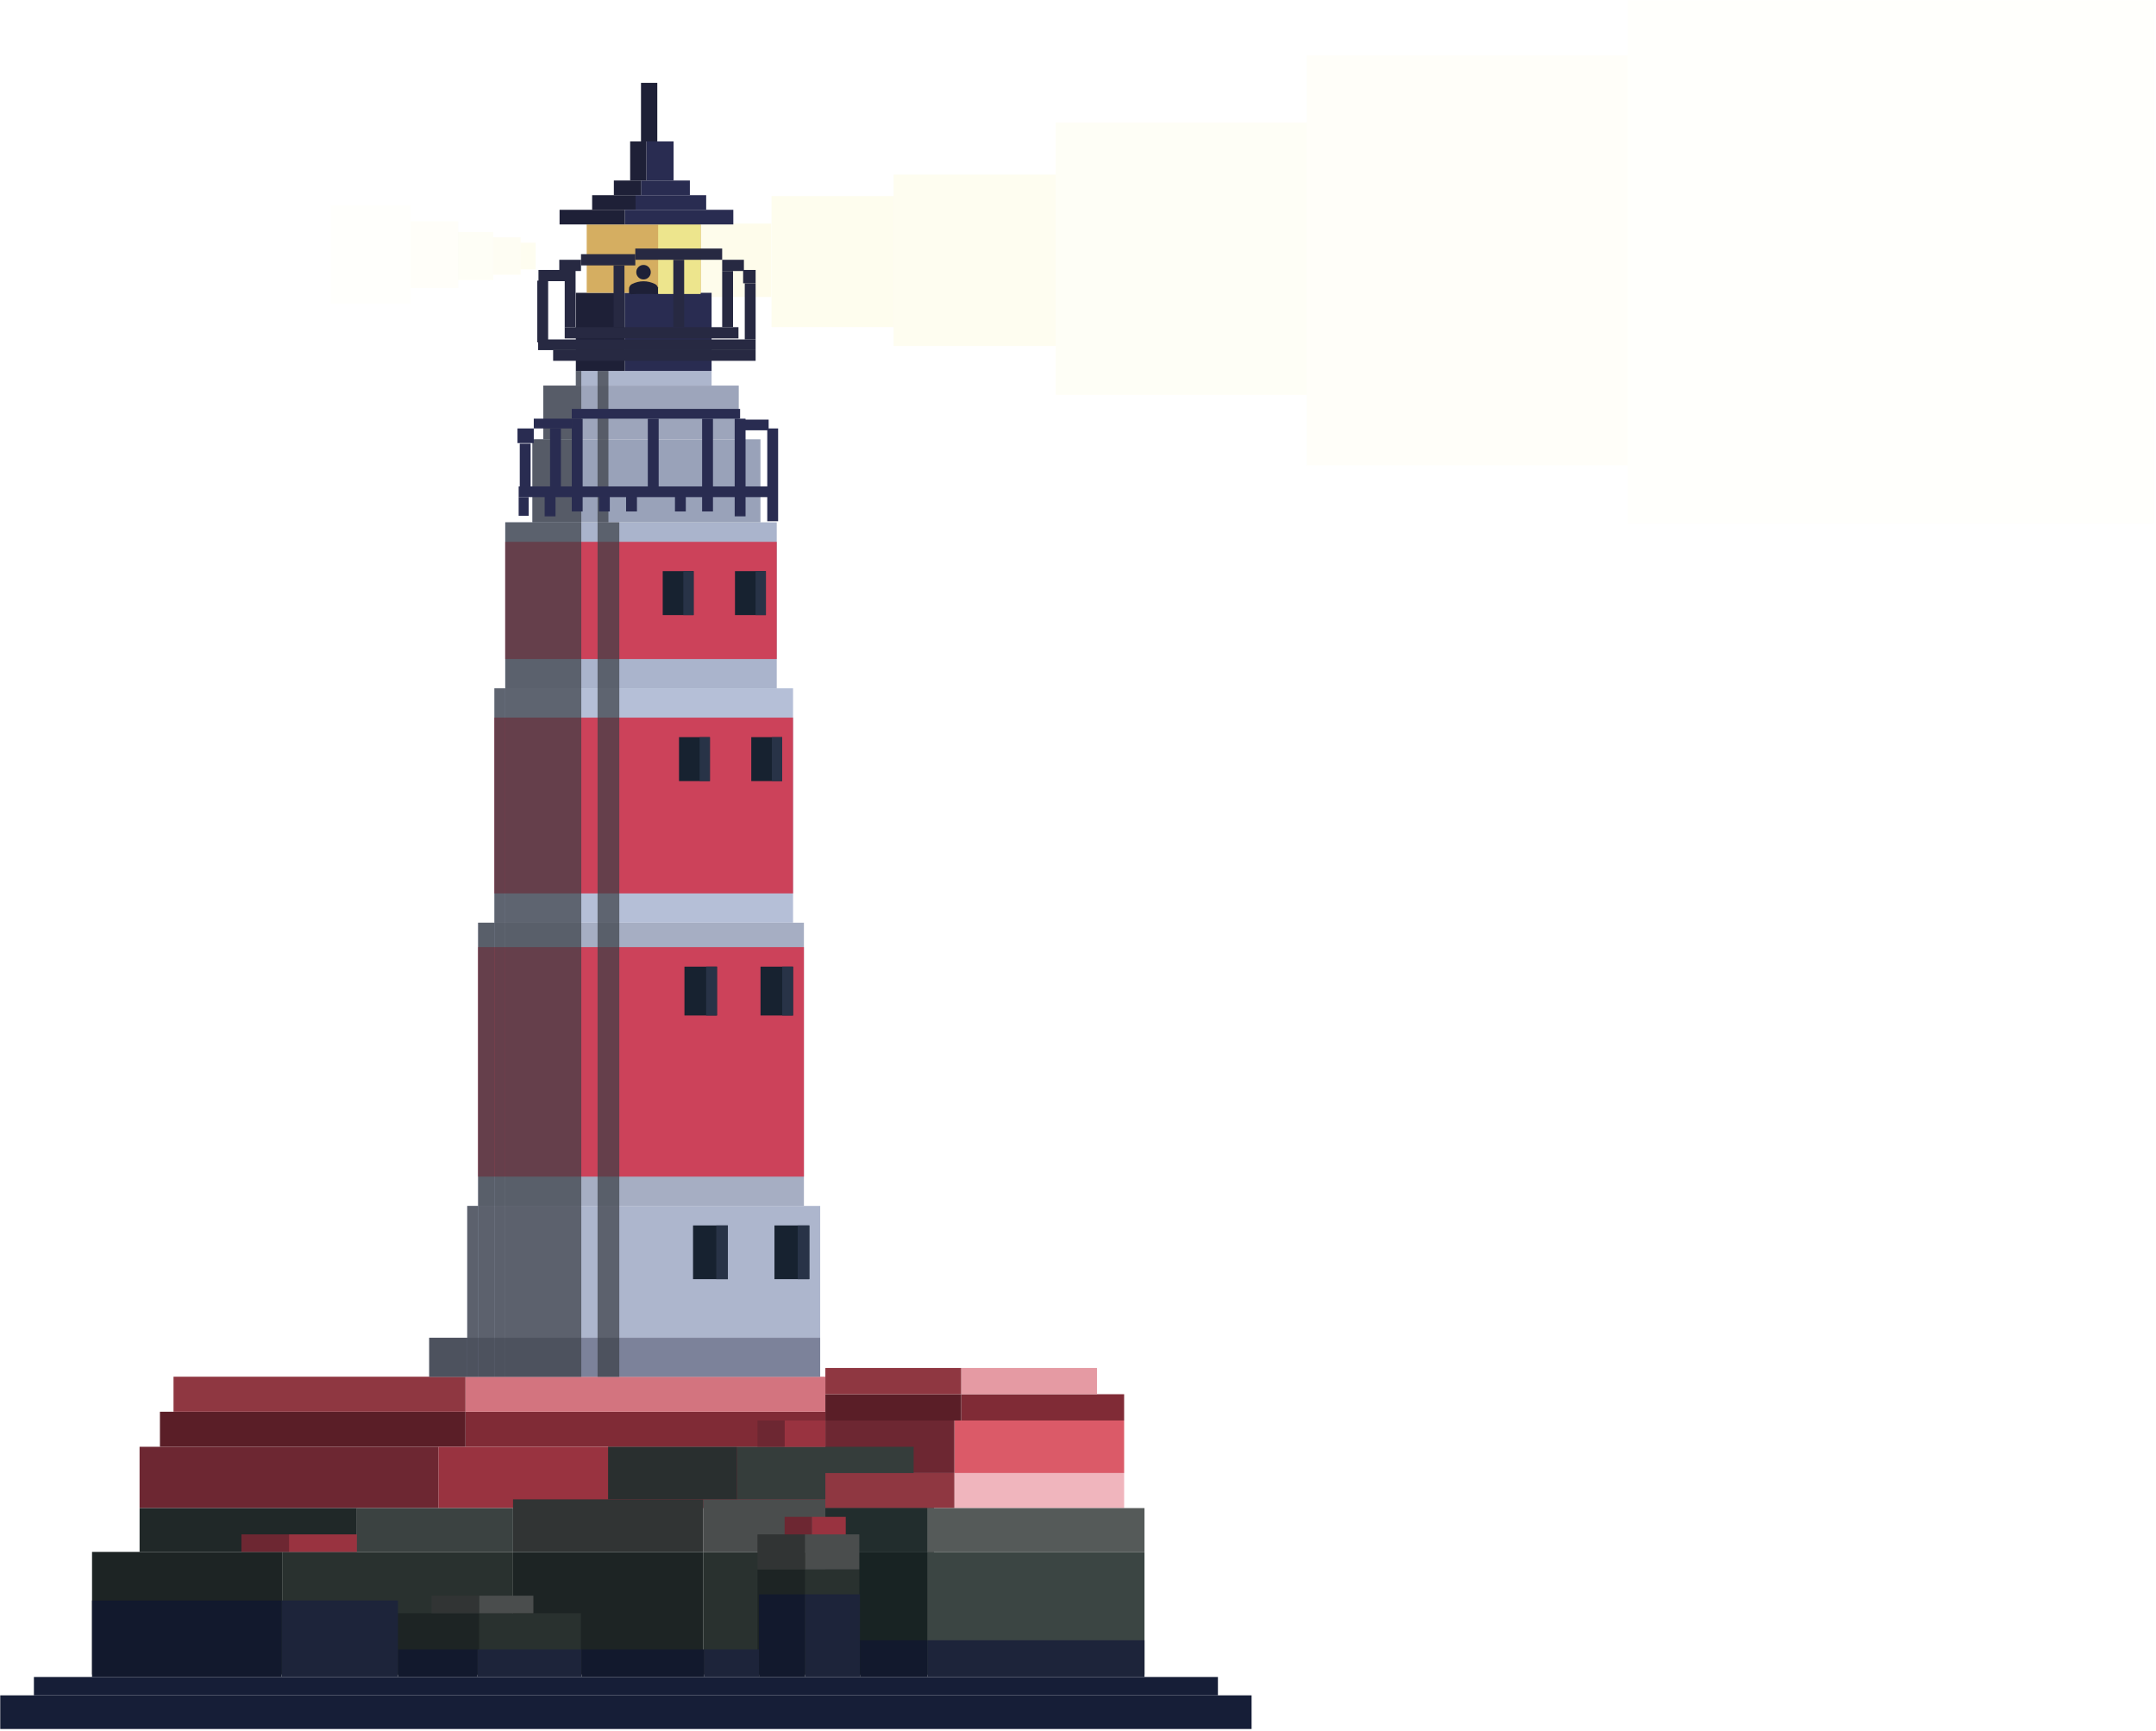
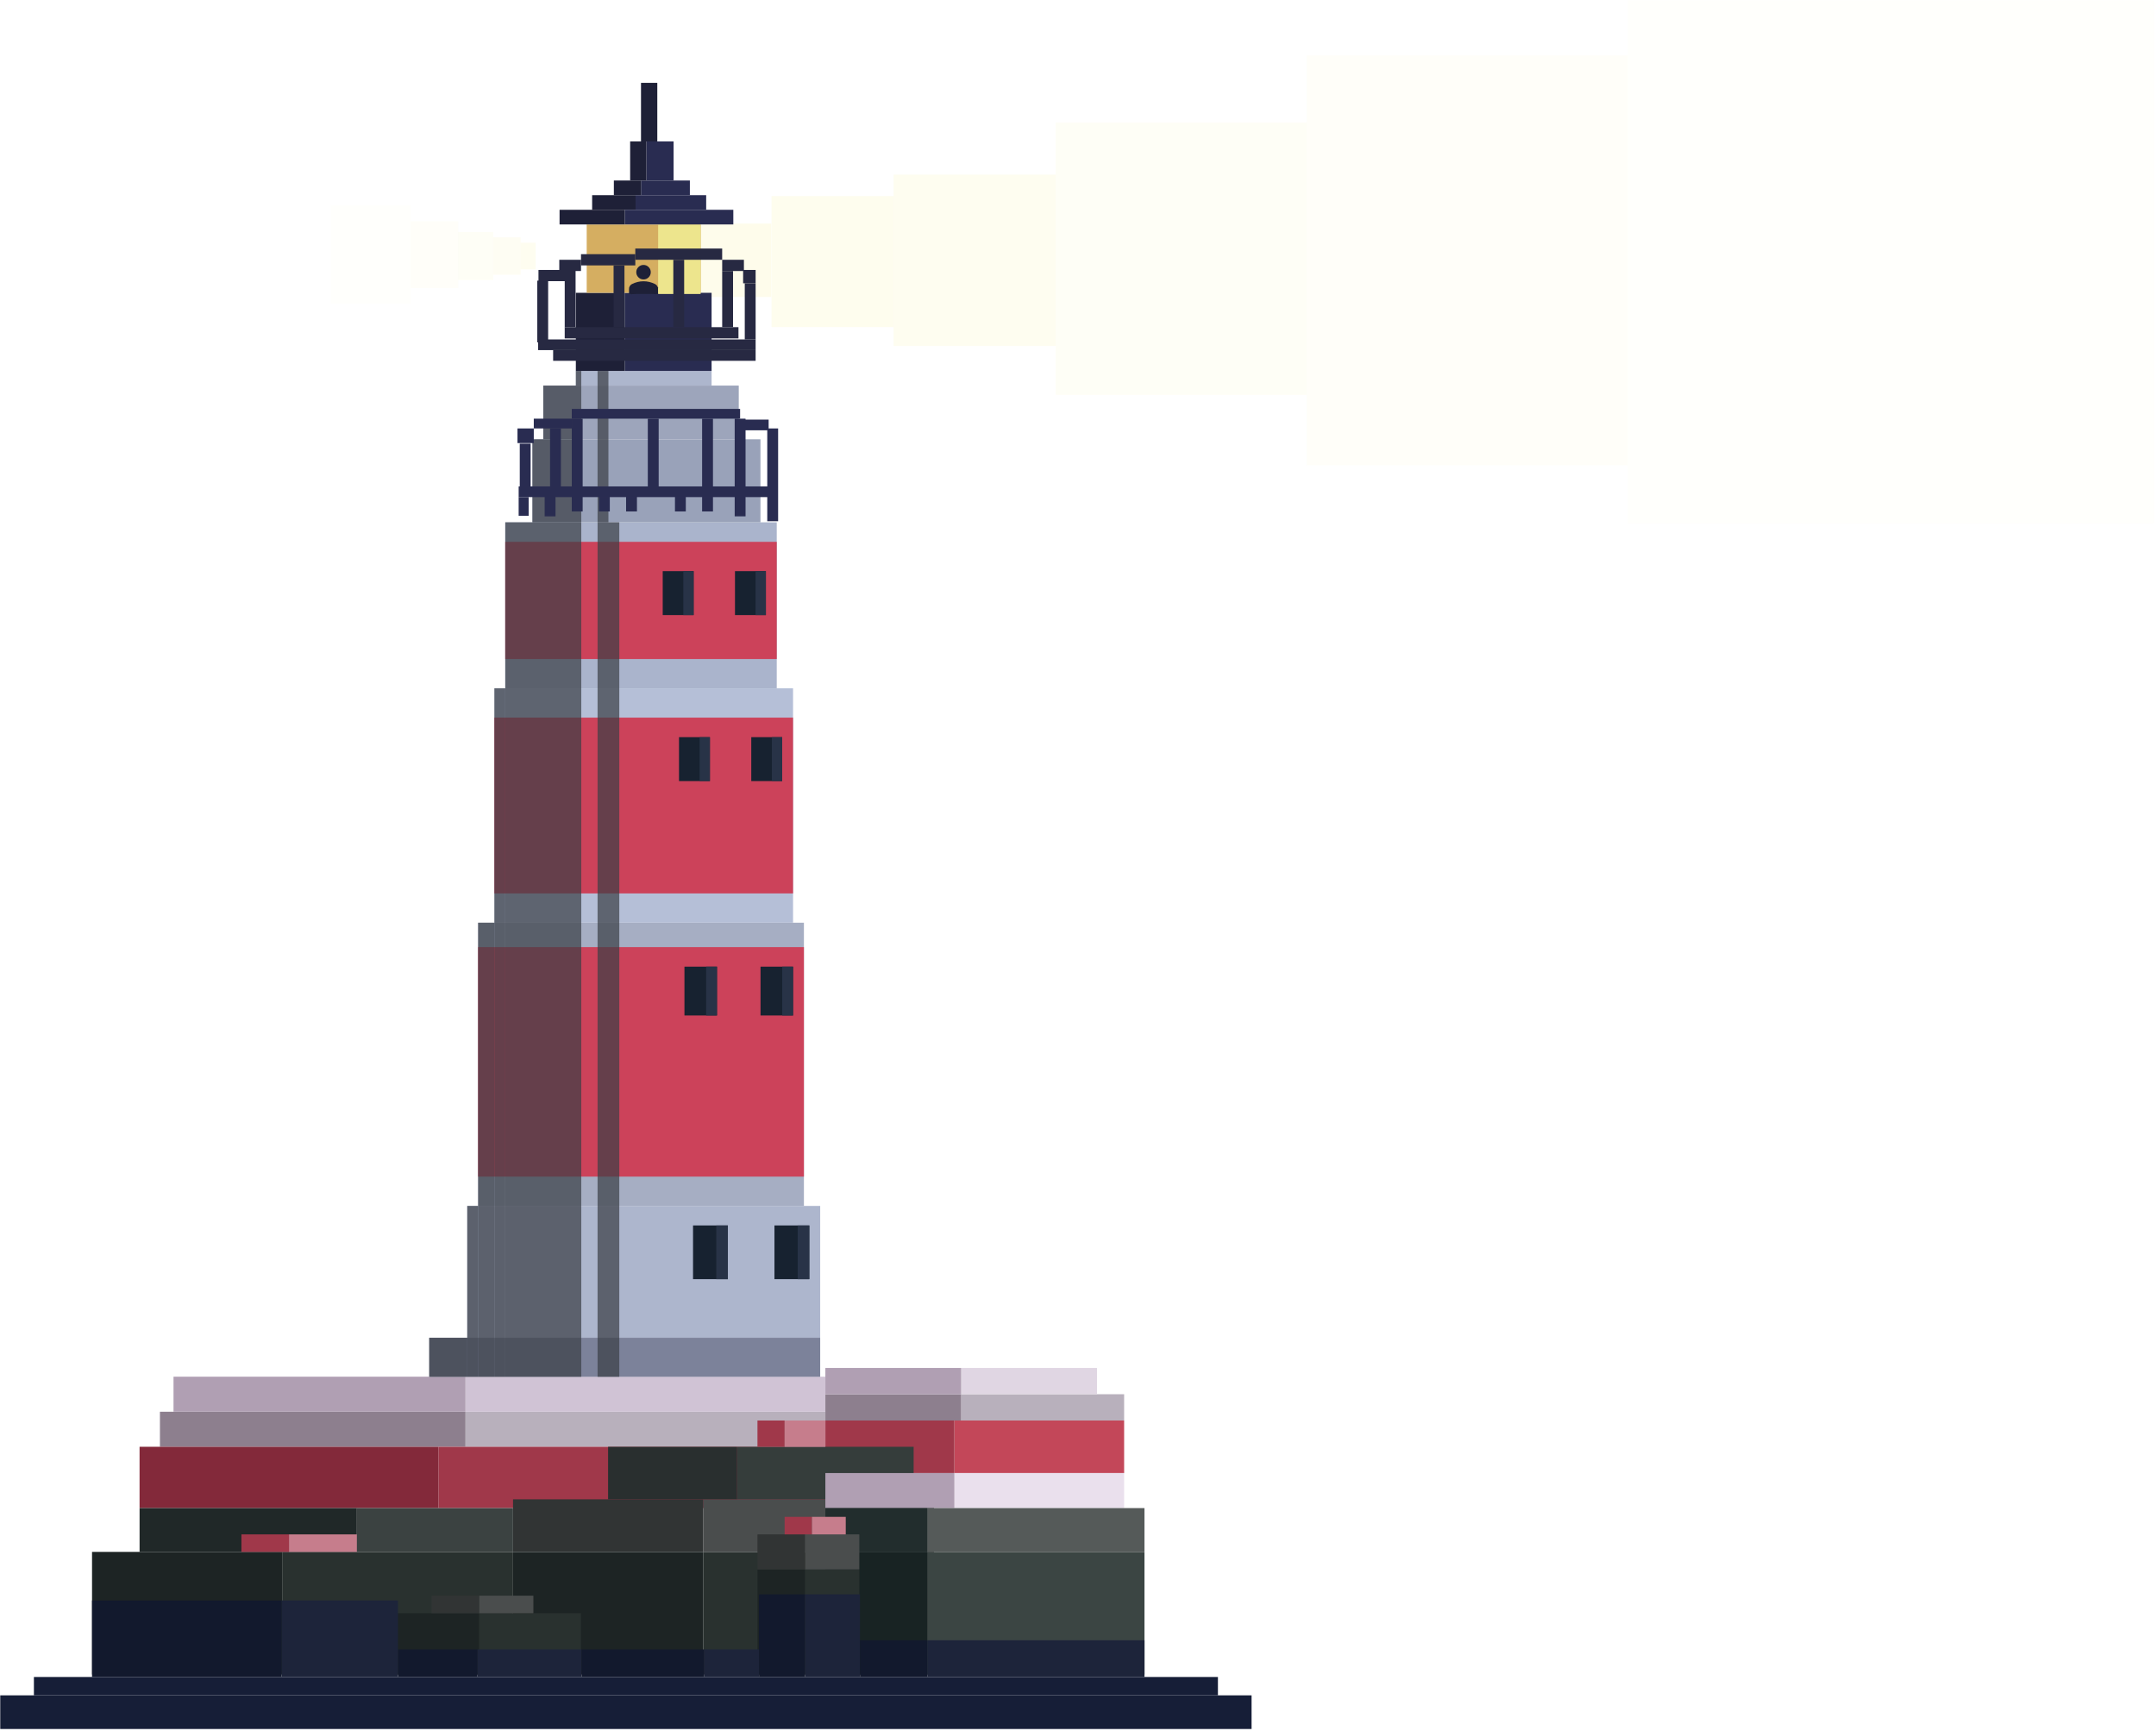
<svg xmlns="http://www.w3.org/2000/svg" width="937" height="752" viewBox="0 0 937 752" fill="none">
  <rect width="514.576" height="7.978" transform="matrix(-1 0 0 1 529.312 728.75)" fill="#161E37" />
  <rect width="543.829" height="14.626" transform="matrix(-1 0 0 1 543.938 736.728)" fill="#161E37" />
-   <rect width="156.402" height="15.226" transform="matrix(-1 0 0 1 358.707 613.487)" fill="#802b36" />
-   <rect width="132.794" height="15.226" transform="matrix(-1 0 0 1 202.301 613.487)" fill="#5A1E27" />
-   <rect width="168.205" height="26.645" transform="matrix(-1 0 0 1 358.707 628.712)" fill="#993340" />
-   <rect width="129.843" height="26.645" transform="matrix(-1 0 0 1 190.498 628.712)" fill="#6D2732" />
-   <rect width="156.402" height="15.226" transform="matrix(-1 0 0 1 358.707 598.261)" fill="#D3747F" />
-   <rect width="126.892" height="15.226" transform="matrix(-1 0 0 1 202.301 598.261)" fill="#8F3741" />
-   <rect width="70.823" height="11.419" transform="matrix(-1 0 0 1 488.549 605.875)" fill="#802b36" />
-   <rect width="59.019" height="11.419" transform="matrix(-1 0 0 1 417.723 605.875)" fill="#5A1E27" />
-   <rect width="73.774" height="22.839" transform="matrix(-1 0 0 1 488.549 617.293)" fill="#DB5A68" />
-   <rect width="56.069" height="22.839" transform="matrix(-1 0 0 1 414.773 617.293)" fill="#6D2732" />
-   <rect width="59.019" height="11.419" transform="matrix(-1 0 0 1 476.74 594.455)" fill="#E59AA3" />
-   <rect width="59.019" height="11.419" transform="matrix(-1 0 0 1 417.723 594.455)" fill="#8F3741" />
+   <rect width="156.402" height="15.226" transform="matrix(-1 0 0 1 358.707 613.487)" fill="#B8B0BC" />
+   <rect width="132.794" height="15.226" transform="matrix(-1 0 0 1 202.301 613.487)" fill="#8D7F8E" />
+   <rect width="168.205" height="26.645" transform="matrix(-1 0 0 1 358.707 628.712)" fill="#A0384A" />
+   <rect width="129.843" height="26.645" transform="matrix(-1 0 0 1 190.498 628.712)" fill="#83293A" />
+   <rect width="156.402" height="15.226" transform="matrix(-1 0 0 1 358.707 598.261)" fill="#D0C3D5" />
+   <rect width="126.892" height="15.226" transform="matrix(-1 0 0 1 202.301 598.261)" fill="#B09FB3" />
+   <rect width="70.823" height="11.419" transform="matrix(-1 0 0 1 488.549 605.875)" fill="#B8B0BC" />
+   <rect width="59.019" height="11.419" transform="matrix(-1 0 0 1 417.723 605.875)" fill="#8D7F8E" />
+   <rect width="73.774" height="22.839" transform="matrix(-1 0 0 1 488.549 617.293)" fill="#C34759" />
+   <rect width="56.069" height="22.839" transform="matrix(-1 0 0 1 414.773 617.293)" fill="#A0384A" />
+   <rect width="59.019" height="11.419" transform="matrix(-1 0 0 1 476.74 594.455)" fill="#E0D6E3" />
+   <rect width="59.019" height="11.419" transform="matrix(-1 0 0 1 417.723 594.455)" fill="#B09FB3" />
  <rect x="405.92" y="727.681" width="100.333" height="53.291" transform="rotate(180 405.92 727.681)" fill="#29312F" />
  <rect x="305.588" y="727.681" width="82.627" height="53.291" transform="rotate(180 305.588 727.681)" fill="#1D2424" />
  <rect x="222.959" y="727.681" width="100.333" height="53.291" transform="rotate(180 222.959 727.681)" fill="#29312F" />
  <rect x="122.627" y="727.681" width="82.627" height="53.291" transform="rotate(180 122.627 727.681)" fill="#1D2424" />
  <rect x="252.467" y="727.681" width="44.265" height="26.645" transform="rotate(180 252.467 727.681)" fill="#29312F" />
  <rect x="208.205" y="727.681" width="35.412" height="26.645" transform="rotate(180 208.205 727.681)" fill="#1D2424" />
  <rect x="405.92" y="674.391" width="100.333" height="22.839" transform="rotate(180 405.92 674.391)" fill="#4A4D4D" />
  <rect x="305.588" y="674.391" width="82.627" height="22.839" transform="rotate(180 305.588 674.391)" fill="#313434" />
  <rect x="397.064" y="651.552" width="76.725" height="22.839" transform="rotate(180 397.064 651.552)" fill="#353D3B" />
  <rect x="320.346" y="651.552" width="56.069" height="22.839" transform="rotate(180 320.346 651.552)" fill="#292F2F" />
  <rect x="491.498" y="708.649" width="70.823" height="22.839" transform="rotate(180 491.498 708.649)" fill="#3B4241" />
  <rect x="420.676" y="708.649" width="56.069" height="22.839" transform="rotate(180 420.676 708.649)" fill="#202828" />
  <rect x="222.959" y="674.391" width="67.872" height="19.032" transform="rotate(180 222.959 674.391)" fill="#3B4241" />
  <rect x="155.092" y="674.391" width="94.431" height="19.032" transform="rotate(180 155.092 674.391)" fill="#202828" />
-   <rect x="488.549" y="655.359" width="73.774" height="15.226" transform="rotate(180 488.549 655.359)" fill="#F0B5BD" />
-   <rect x="414.773" y="655.359" width="56.069" height="15.226" transform="rotate(180 414.773 655.359)" fill="#8F3741" />
+   <rect x="488.549" y="655.359" width="73.774" height="15.226" transform="rotate(180 488.549 655.359)" fill="#EAE0ED" />
+   <rect x="414.773" y="655.359" width="56.069" height="15.226" transform="rotate(180 414.773 655.359)" fill="#B09FB3" />
  <rect x="497.4" y="727.681" width="94.431" height="53.291" transform="rotate(180 497.4 727.681)" fill="#3B4543" />
  <rect x="402.967" y="727.681" width="44.265" height="53.291" transform="rotate(180 402.967 727.681)" fill="#182323" />
  <rect x="497.4" y="674.391" width="94.431" height="19.032" transform="rotate(180 497.4 674.391)" fill="#555A59" />
  <rect x="402.967" y="674.391" width="44.265" height="19.032" transform="rotate(180 402.967 674.391)" fill="#222D2D" />
  <rect x="373.461" y="727.681" width="23.608" height="45.678" transform="rotate(180 373.461 727.681)" fill="#29312F" />
  <rect x="349.852" y="727.681" width="20.657" height="45.678" transform="rotate(180 349.852 727.681)" fill="#1D2424" />
  <rect x="373.461" y="682.003" width="23.608" height="15.226" transform="rotate(180 373.461 682.003)" fill="#4A4D4D" />
  <rect x="349.852" y="682.003" width="20.657" height="15.226" transform="rotate(180 349.852 682.003)" fill="#313434" />
  <rect x="231.812" y="701.036" width="23.608" height="7.613" transform="rotate(180 231.812 701.036)" fill="#4A4D4D" />
  <rect x="208.205" y="701.036" width="20.657" height="7.613" transform="rotate(180 208.205 701.036)" fill="#313434" />
-   <rect width="29.51" height="7.613" transform="matrix(-1 0 0 1 155.092 666.778)" fill="#993340" />
-   <rect width="20.657" height="7.613" transform="matrix(-1 0 0 1 125.58 666.778)" fill="#6D2732" />
-   <rect width="14.755" height="7.613" transform="matrix(-1 0 0 1 367.561 659.166)" fill="#993340" />
-   <rect width="11.804" height="7.613" transform="matrix(-1 0 0 1 352.803 659.166)" fill="#6D2732" />
-   <rect width="17.706" height="11.419" transform="matrix(-1 0 0 1 358.707 617.293)" fill="#993340" />
-   <rect width="11.804" height="11.419" transform="matrix(-1 0 0 1 340.998 617.293)" fill="#6D2732" />
+   <rect width="29.51" height="7.613" transform="matrix(-1 0 0 1 155.092 666.778)" fill="#C67D8C" />
+   <rect width="20.657" height="7.613" transform="matrix(-1 0 0 1 125.58 666.778)" fill="#A0384A" />
+   <rect width="14.755" height="7.613" transform="matrix(-1 0 0 1 367.561 659.166)" fill="#C67D8C" />
+   <rect width="11.804" height="7.613" transform="matrix(-1 0 0 1 352.803 659.166)" fill="#A0384A" />
+   <rect width="17.706" height="11.419" transform="matrix(-1 0 0 1 358.707 617.293)" fill="#C67D8C" />
+   <rect width="11.804" height="11.419" transform="matrix(-1 0 0 1 340.998 617.293)" fill="#A0384A" />
  <rect width="34.571" height="11.967" transform="matrix(-1 0 0 1 207.535 716.783)" fill="#12192D" />
  <rect width="94.406" height="15.956" transform="matrix(-1 0 0 1 497.4 712.794)" fill="#1D243A" />
  <rect width="23.934" height="35.901" transform="matrix(-1 0 0 1 373.742 692.849)" fill="#1D243A" />
  <rect width="29.252" height="15.956" transform="matrix(-1 0 0 1 402.994 712.794)" fill="#12192D" />
  <rect width="19.945" height="35.901" transform="matrix(-1 0 0 1 349.809 692.849)" fill="#12192D" />
  <rect width="23.934" height="11.967" transform="matrix(-1 0 0 1 329.863 716.783)" fill="#1D243A" />
  <rect width="45.208" height="11.967" transform="matrix(-1 0 0 1 252.744 716.783)" fill="#1D243A" />
  <rect width="82.439" height="33.241" transform="matrix(-1 0 0 1 122.438 695.509)" fill="#12192D" />
  <rect width="50.527" height="33.241" transform="matrix(-1 0 0 1 172.965 695.509)" fill="#1D243A" />
  <rect width="53.186" height="11.967" transform="matrix(-1 0 0 1 305.93 716.783)" fill="#12192D" />
  <rect opacity="0.5" x="226.281" y="105.447" width="6.519" height="11.614" fill="#FDFBE2" />
  <rect opacity="0.4" x="214.332" y="103.124" width="11.951" height="16.26" fill="#FDFBE2" />
  <rect opacity="0.3" x="199.125" y="100.801" width="15.21" height="20.906" fill="#FDFBE2" />
  <rect opacity="0.2" x="178.477" y="96.155" width="20.642" height="29.036" fill="#FDFBE2" />
  <rect opacity="0.1" x="143.711" y="89.186" width="34.766" height="42.974" fill="#FDFBE2" />
  <rect opacity="0.7" width="30.582" height="31.912" transform="matrix(-1 0 0 1 335.182 97.1642)" fill="#FDFBE2" />
  <rect opacity="0.6" width="53.04" height="56.911" transform="matrix(-1 0 0 1 388.367 85.1973)" fill="#FDFBE2" />
  <rect opacity="0.5" width="70.472" height="74.461" transform="matrix(-1 0 0 1 458.84 75.8896)" fill="#FDFBE2" />
  <rect opacity="0.3" width="109.032" height="118.339" transform="matrix(-1 0 0 1 567.871 53.2855)" fill="#FDFBE2" />
  <rect opacity="0.2" width="139.614" height="178.174" transform="matrix(-1 0 0 1 707.484 24.0332)" fill="#FDFBE2" />
  <rect opacity="0.1" width="228.701" height="227.371" transform="matrix(-1 0 0 1 936.186 0.0993652)" fill="#FDFBE2" />
  <rect width="153.391" height="57.292" transform="matrix(-1 0 0 1 356.457 524.043)" fill="#ADB6CD" />
  <rect width="169.91" height="16.975" transform="matrix(-1 0 0 1 356.457 581.335)" fill="#7C829A" />
  <rect width="129.792" height="101.853" transform="matrix(-1 0 0 1 344.662 299.118)" fill="#B5BFD7" />
  <rect width="129.792" height="76.389" transform="matrix(-1 0 0 1 344.662 311.851)" fill="#CC425A" />
  <rect width="117.993" height="72.146" transform="matrix(-1 0 0 1 337.574 226.973)" fill="#AAB4CC" />
  <rect width="99.114" height="36.073" transform="matrix(-1 0 0 1 330.498 190.899)" fill="#99A2B9" />
  <rect width="84.955" height="23.341" transform="matrix(-1 0 0 1 321.064 167.559)" fill="#9DA5BB" />
  <rect width="58.996" height="6.366" transform="matrix(-1 0 0 1 309.26 161.193)" fill="#ADB6CD" />
  <rect width="37.758" height="33.951" transform="matrix(-1 0 0 1 309.26 127.242)" fill="#292C51" />
  <rect width="21.239" height="33.951" transform="matrix(-1 0 0 1 271.504 127.242)" fill="#1E2037" />
  <rect width="141.591" height="123.072" transform="matrix(-1 0 0 1 349.381 400.971)" fill="#A6AEC3" />
  <rect width="141.591" height="99.731" transform="matrix(-1 0 0 1 349.381 411.58)" fill="#CC425A" />
  <rect width="117.993" height="50.926" transform="matrix(-1 0 0 1 337.574 235.46)" fill="#CC425A" />
  <rect opacity="0.7" width="9.439" height="371.338" transform="matrix(-1 0 0 1 269.145 226.973)" fill="#393D44" />
  <rect opacity="0.7" width="33.038" height="371.338" transform="matrix(-1 0 0 1 252.625 226.973)" fill="#393D44" />
  <rect opacity="0.7" width="21.239" height="36.073" transform="matrix(-1 0 0 1 252.625 190.899)" fill="#393D44" />
  <rect opacity="0.7" width="4.72" height="65.78" transform="matrix(-1 0 0 1 264.422 161.193)" fill="#393D44" />
  <rect opacity="0.7" width="16.519" height="23.341" transform="matrix(-1 0 0 1 252.625 167.559)" fill="#393D44" />
  <rect opacity="0.7" width="16.519" height="16.975" transform="matrix(-1 0 0 1 203.066 581.335)" fill="#393D44" />
  <rect opacity="0.7" width="2.36" height="6.366" transform="matrix(-1 0 0 1 252.625 161.193)" fill="#393D44" />
  <rect opacity="0.7" x="214.865" y="299.118" width="4.72" height="299.192" fill="#393D44" />
  <rect opacity="0.7" x="207.785" y="400.971" width="7.08" height="197.339" fill="#393D44" />
  <rect opacity="0.7" x="203.066" y="524.043" width="4.72" height="74.267" fill="#393D44" />
  <rect width="15.142" height="23.341" transform="matrix(-1 0 0 1 316.336 532.531)" fill="#172230" />
  <rect width="5.047" height="23.341" transform="matrix(-1 0 0 1 316.336 532.531)" fill="#283347" />
  <rect width="15.142" height="23.341" transform="matrix(-1 0 0 1 351.725 532.531)" fill="#172230" />
  <rect width="5.047" height="23.341" transform="matrix(-1 0 0 1 351.725 532.531)" fill="#283347" />
  <rect width="14.141" height="21.219" transform="matrix(-1 0 0 1 311.605 420.068)" fill="#172230" />
  <rect width="4.714" height="21.219" transform="matrix(-1 0 0 1 311.605 420.068)" fill="#283347" />
  <rect width="14.141" height="21.219" transform="matrix(-1 0 0 1 344.666 420.069)" fill="#172230" />
  <rect width="4.714" height="21.219" transform="matrix(-1 0 0 1 344.666 420.069)" fill="#283347" />
  <rect width="13.434" height="19.097" transform="matrix(-1 0 0 1 308.531 320.338)" fill="#172230" />
  <rect width="4.478" height="19.097" transform="matrix(-1 0 0 1 308.531 320.338)" fill="#283347" />
  <rect width="13.434" height="19.097" transform="matrix(-1 0 0 1 339.936 320.338)" fill="#172230" />
  <rect width="4.478" height="19.097" transform="matrix(-1 0 0 1 339.936 320.338)" fill="#283347" />
  <rect width="13.434" height="19.097" transform="matrix(-1 0 0 1 301.453 248.192)" fill="#172230" />
  <rect width="4.478" height="19.097" transform="matrix(-1 0 0 1 301.453 248.192)" fill="#283347" />
  <rect width="13.434" height="19.097" transform="matrix(-1 0 0 1 332.854 248.192)" fill="#172230" />
  <rect width="4.478" height="19.097" transform="matrix(-1 0 0 1 332.854 248.192)" fill="#283347" />
  <rect width="73.156" height="4.244" transform="matrix(-1 0 0 1 321.652 177.695)" fill="#292C51" />
  <rect width="111.904" height="4.646" transform="matrix(-1 0 0 1 337.316 211.377)" fill="#292C51" />
  <rect width="4.72" height="40.317" transform="matrix(-1 0 0 1 253.221 181.939)" fill="#292C51" />
  <rect width="4.72" height="42.439" transform="matrix(-1 0 0 1 324.016 181.939)" fill="#292C51" />
  <rect width="4.72" height="40.317" transform="matrix(-1 0 0 1 338.174 186.183)" fill="#292C51" />
  <rect width="7.08" height="6.366" transform="matrix(-1 0 0 1 231.98 186.183)" fill="#292C51" />
  <rect width="4.72" height="21.219" transform="matrix(-1 0 0 1 230.611 192.794)" fill="#292C51" />
  <rect width="4.72" height="27.585" transform="matrix(-1 0 0 1 243.779 186.183)" fill="#292C51" />
  <rect width="4.72" height="29.707" transform="matrix(-1 0 0 1 309.859 181.939)" fill="#292C51" />
  <rect width="4.72" height="29.707" transform="matrix(-1 0 0 1 286.26 181.939)" fill="#292C51" />
  <rect width="4.72" height="10.61" transform="matrix(-1 0 0 1 241.424 213.769)" fill="#292C51" />
  <rect width="4.72" height="6.366" transform="matrix(-1 0 0 1 265.02 215.89)" fill="#292C51" />
  <rect width="16.519" height="4.244" transform="matrix(-1 0 0 1 248.5 181.939)" fill="#292C51" />
  <rect width="11.951" height="4.646" transform="matrix(-1 0 0 1 334.051 182.341)" fill="#292C51" />
  <rect width="4.72" height="6.366" transform="matrix(-1 0 0 1 309.859 215.89)" fill="#292C51" />
  <rect x="225.408" y="216.023" width="4.346" height="8.13" fill="#292C51" />
  <rect width="4.72" height="6.366" transform="matrix(-1 0 0 1 298.057 215.89)" fill="#292C51" />
  <rect width="4.72" height="6.366" transform="matrix(-1 0 0 1 276.82 215.89)" fill="#292C51" />
  <rect width="49.557" height="29.707" transform="matrix(-1 0 0 1 304.539 97.5361)" fill="#D5AE61" />
  <rect width="18.47" height="30.198" transform="matrix(-1 0 0 1 304.494 97.5563)" fill="#EDE58D" />
  <rect width="30.678" height="6.366" transform="matrix(-1 0 0 1 306.906 84.8051)" fill="#292C51" />
  <rect width="18.879" height="6.366" transform="matrix(-1 0 0 1 276.225 84.8051)" fill="#1E2037" />
  <rect width="47.197" height="6.366" transform="matrix(-1 0 0 1 318.701 91.1697)" fill="#292C51" />
  <rect width="28.318" height="6.366" transform="matrix(-1 0 0 1 271.504 91.1703)" fill="#1E2037" />
  <rect width="21.239" height="6.366" transform="matrix(-1 0 0 1 299.818 78.4386)" fill="#292C51" />
  <rect width="11.799" height="6.366" transform="matrix(-1 0 0 1 278.584 78.4386)" fill="#1E2037" />
  <rect width="11.799" height="16.975" transform="matrix(-1 0 0 1 292.742 61.4628)" fill="#292C51" />
  <rect width="7.08" height="16.975" transform="matrix(-1 0 0 1 280.941 61.4628)" fill="#1E2037" />
  <rect width="7.08" height="25.463" transform="matrix(-1 0 0 1 285.662 36)" fill="#1E2037" />
  <rect width="37.758" height="4.88" transform="matrix(-1 0 0 1 313.857 108.01)" fill="#272942" />
  <rect width="5.432" height="5.807" transform="matrix(-1 0 0 1 328.395 117.302)" fill="#272942" />
  <rect width="9.439" height="4.88" transform="matrix(-1 0 0 1 252.502 112.891)" fill="#272942" />
  <rect width="11.799" height="4.88" transform="matrix(-1 0 0 1 245.82 117.302)" fill="#272942" />
  <rect width="23.599" height="4.88" transform="matrix(-1 0 0 1 276.104 110.452)" fill="#272942" />
  <rect width="9.439" height="4.88" transform="matrix(-1 0 0 1 323.305 112.891)" fill="#272942" />
  <rect width="75.515" height="4.88" transform="matrix(-1 0 0 1 320.939 142.174)" fill="#272942" />
  <rect width="94.521" height="4.646" transform="matrix(-1 0 0 1 328.395 147.499)" fill="#272942" />
  <rect width="88.002" height="4.646" transform="matrix(-1 0 0 1 328.395 152.146)" fill="#272942" />
  <rect width="4.72" height="24.402" transform="matrix(-1 0 0 1 318.584 117.772)" fill="#272942" />
  <rect width="4.72" height="24.402" transform="matrix(-1 0 0 1 328.395 123.109)" fill="#272942" />
  <rect width="4.72" height="29.283" transform="matrix(-1 0 0 1 297.34 112.891)" fill="#272942" />
  <rect width="4.72" height="26.842" transform="matrix(-1 0 0 1 271.385 115.332)" fill="#272942" />
  <rect width="4.72" height="26.842" transform="matrix(-1 0 0 1 250.148 115.332)" fill="#272942" />
  <rect width="4.72" height="26.842" transform="matrix(-1 0 0 1 238.223 121.948)" fill="#272942" />
  <path d="M279.677 121.436C278.81 121.436 278.068 121.127 277.451 120.51C276.833 119.892 276.525 119.15 276.525 118.284C276.525 117.417 276.833 116.675 277.451 116.058C278.068 115.441 278.81 115.132 279.677 115.132C280.543 115.132 281.285 115.441 281.903 116.058C282.52 116.675 282.828 117.417 282.828 118.284C282.828 119.15 282.52 119.892 281.903 120.51C281.285 121.127 280.543 121.436 279.677 121.436ZM273.373 127.739V125.533C273.373 125.086 273.488 124.676 273.718 124.302C273.948 123.927 274.253 123.642 274.634 123.445C275.448 123.038 276.275 122.732 277.116 122.529C277.956 122.325 278.81 122.223 279.677 122.223C280.543 122.223 281.397 122.325 282.237 122.529C283.078 122.732 283.905 123.038 284.719 123.445C285.1 123.642 285.406 123.927 285.635 124.302C285.865 124.676 285.98 125.086 285.98 125.533V127.739H273.373ZM274.949 126.163H284.404V125.533C284.404 125.388 284.368 125.257 284.296 125.139C284.224 125.021 284.128 124.929 284.01 124.863C283.301 124.508 282.585 124.243 281.863 124.065C281.141 123.888 280.412 123.799 279.677 123.799C278.941 123.799 278.212 123.888 277.49 124.065C276.768 124.243 276.052 124.508 275.343 124.863C275.225 124.929 275.13 125.021 275.057 125.139C274.985 125.257 274.949 125.388 274.949 125.533V126.163ZM279.677 119.86C280.11 119.86 280.481 119.705 280.79 119.397C281.098 119.088 281.252 118.717 281.252 118.284C281.252 117.85 281.098 117.479 280.79 117.171C280.481 116.862 280.11 116.708 279.677 116.708C279.243 116.708 278.872 116.862 278.564 117.171C278.255 117.479 278.101 117.85 278.101 118.284C278.101 118.717 278.255 119.088 278.564 119.397C278.872 119.705 279.243 119.86 279.677 119.86Z" fill="#1E2037" />
  <path d="M274.02 126.416L276.843 125.438C277.876 125.08 278.961 124.897 280.054 124.897V124.897C281.563 124.897 283.052 125.245 284.404 125.915L285.417 126.416" stroke="#1E2037" stroke-width="3" />
  <path d="M274.02 126.417L277.132 125.877C277.978 125.73 278.835 125.657 279.693 125.657H280.519C281.734 125.657 282.944 125.804 284.124 126.096L285.417 126.417" stroke="#1E2037" stroke-width="3" />
  <path d="M280.858 119.485C280.782 118.923 280.515 118.303 280.268 118.077C280.149 117.969 279.982 118.074 279.829 118.326C279.676 118.578 279.524 119.025 279.541 119.283C279.558 119.541 279.747 119.596 279.957 119.318C280.168 119.04 280.395 118.426 280.436 118.11C280.477 117.794 280.326 117.794 280.173 117.877C279.845 118.056 279.599 118.357 279.427 118.553C279.339 118.654 279.369 118.917 279.425 119.059C279.535 119.336 279.901 119.316 280.244 119.26C280.402 119.234 280.512 119.092 280.532 118.923C280.58 118.529 280.286 118.078 280.058 117.712C279.644 117.05 278.912 117.342 278.721 117.511C278.531 117.678 278.567 118.186 278.624 118.552C278.672 118.864 278.986 118.976 279.157 119.257C279.541 119.888 280.284 119.429 280.493 119.233C280.665 118.869 280.743 118.416 280.705 117.994C280.667 117.795 280.592 117.628 280.514 117.456" stroke="#1E2037" stroke-width="2" stroke-linecap="round" />
</svg>
